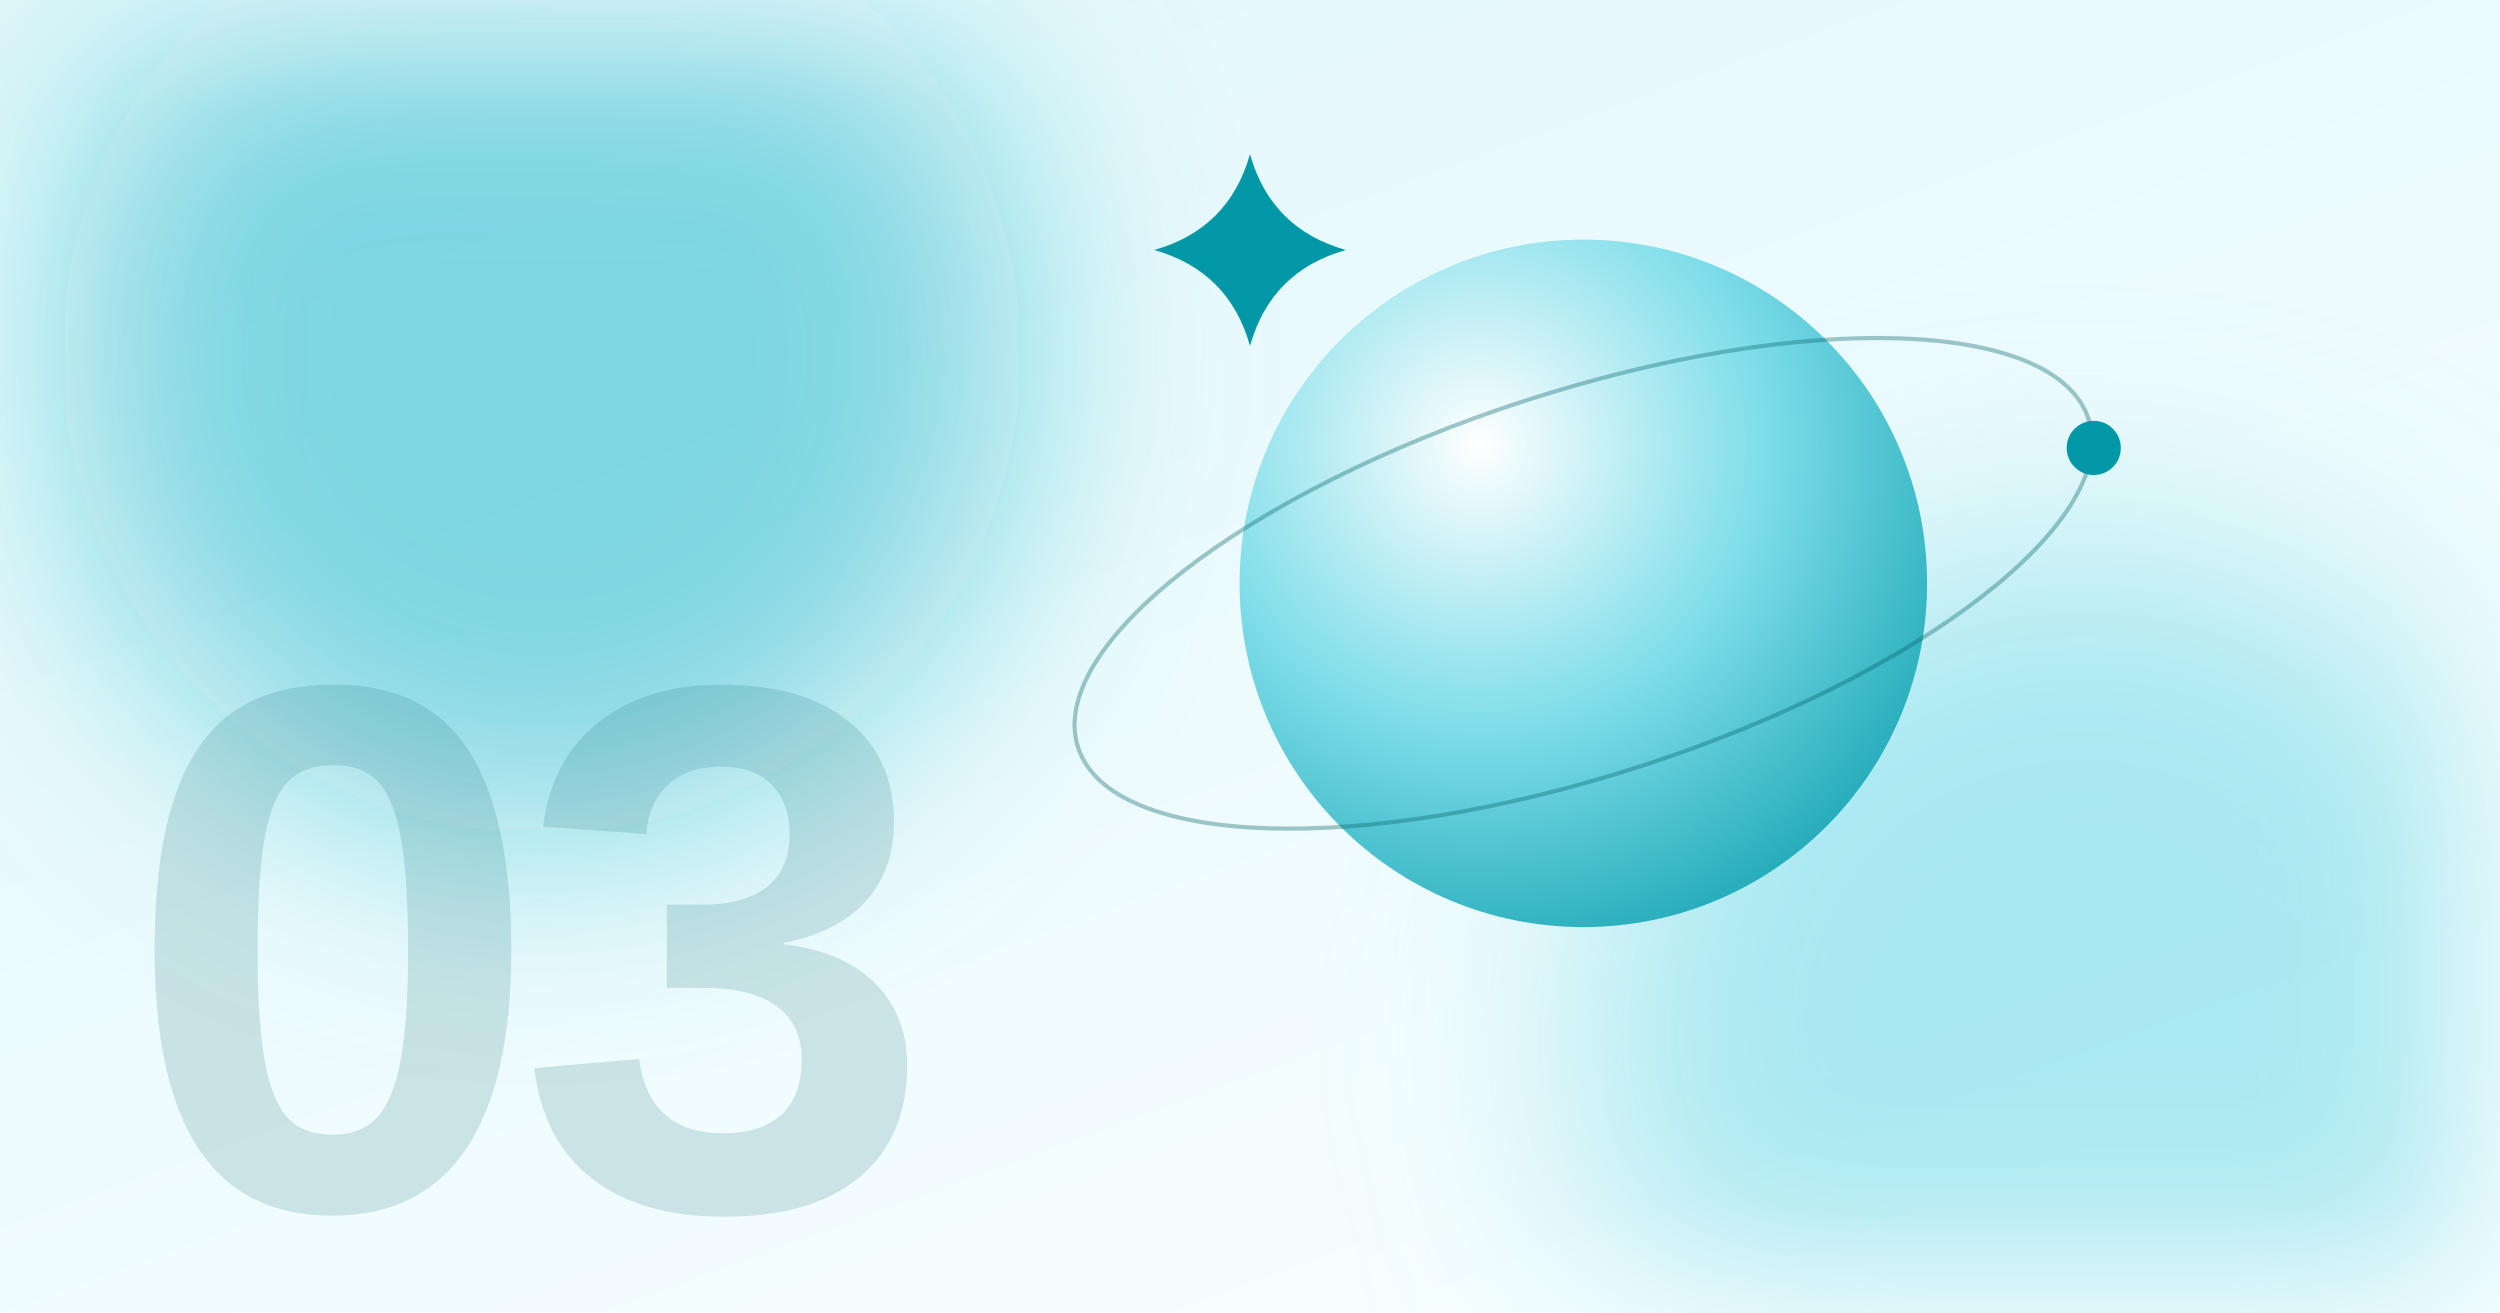
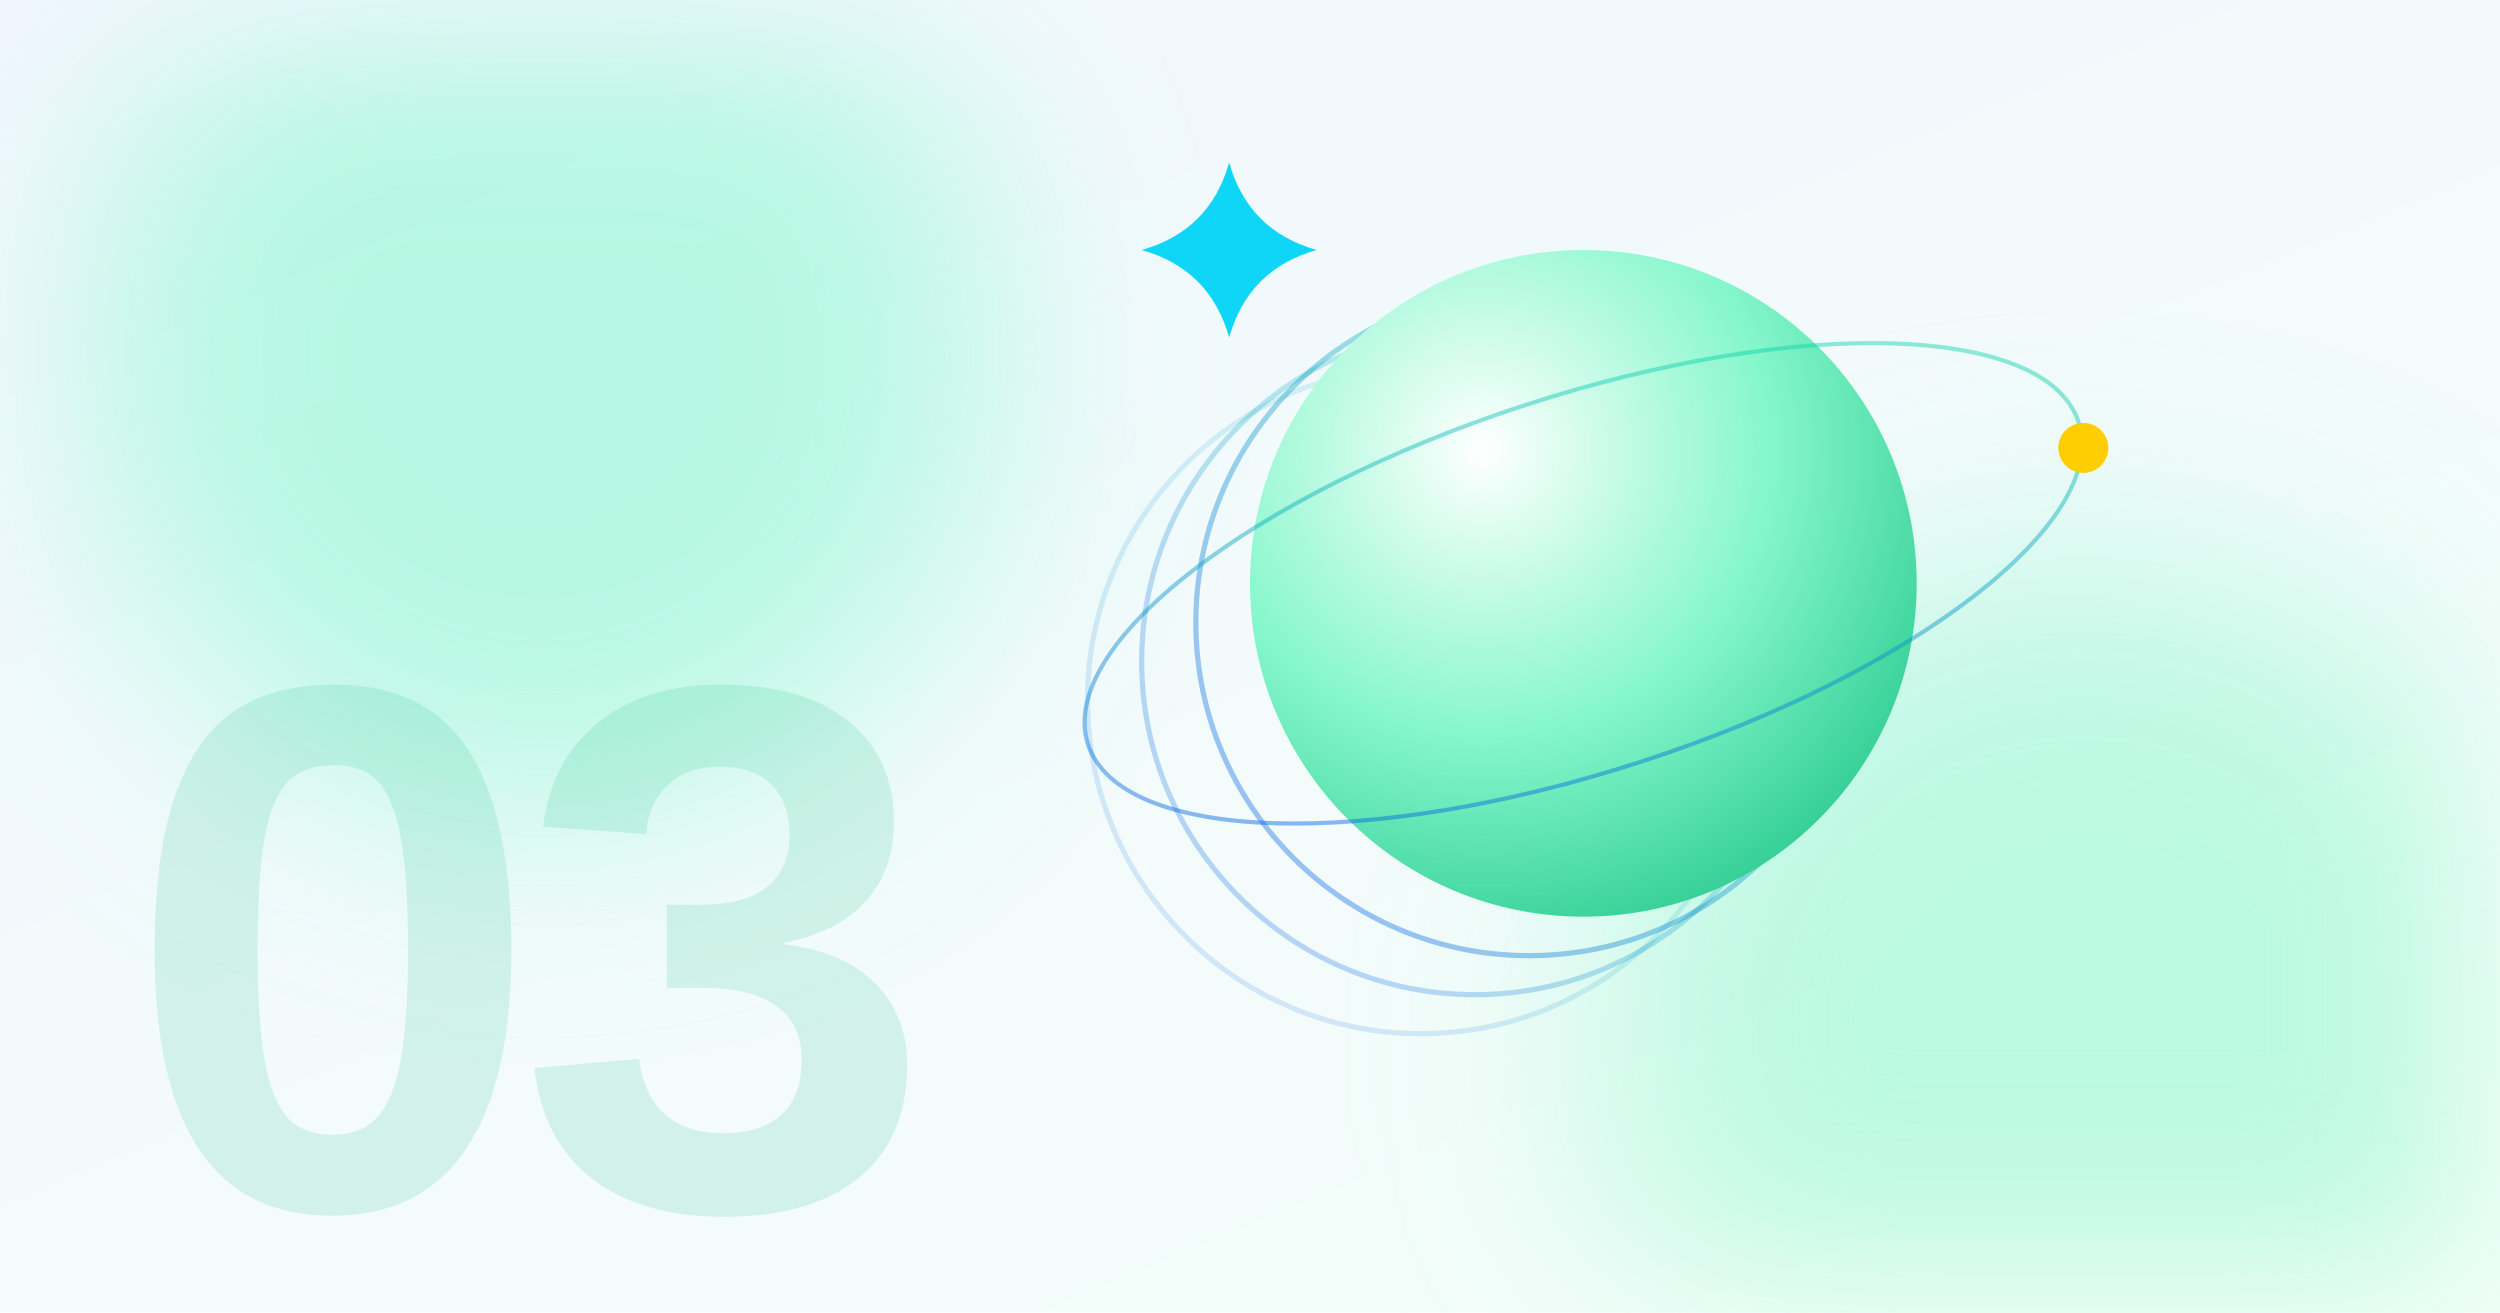
<svg xmlns="http://www.w3.org/2000/svg" viewBox="0 0 1200 630" font-family="Arial, Helvetica, sans-serif">
  <defs>
-     <linearGradient id="bg" x1="0" y1="0" x2="0.7" y2="1">
-       <stop offset="0" stop-color="#E0F7FA" />
-       <stop offset="1" stop-color="#F7FEFF" />
+     <linearGradient id="bg" x1="0" y1="0" x2="0.8" y2="1">
+       <stop offset="0" stop-color="#F2F6FF" />
+       <stop offset="1" stop-color="#F3FEF9" />
+     </linearGradient>
+     <linearGradient id="brand" x1="0" y1="1" x2="1" y2="0">
+       <stop offset="0" stop-color="#004aef" />
+       <stop offset="1" stop-color="#07ef9c" />
+     </linearGradient>
+     <linearGradient id="brandSoft" x1="0" y1="1" x2="1" y2="0">
+       <stop offset="0" stop-color="#7E9BF7" />
+       <stop offset="1" stop-color="#86F7CC" />
    </linearGradient>
    <filter id="soft" x="-60%" y="-60%" width="220%" height="220%">
      <feGaussianBlur stdDeviation="55" />
    </filter>
-     <filter id="softer" x="-80%" y="-80%" width="260%" height="260%">
-       <feGaussianBlur stdDeviation="26" />
-     </filter>
-     <radialGradient id="mse3" cx="0.35" cy="0.3" r="0.9">
+     <radialGradient id="mse3" cx="0.35" cy="0.3" r="0.95">
      <stop offset="0" stop-color="#FFFFFF" />
-       <stop offset="0.45" stop-color="#80DEEA" />
-       <stop offset="1" stop-color="#0097A7" />
+       <stop offset="0.45" stop-color="#86F7CC" />
+       <stop offset="1" stop-color="#04B876" />
    </radialGradient>
    <style>
      .drift1 { animation: d1 18s ease-in-out infinite alternate; }
      .drift2 { animation: d2 24s ease-in-out infinite alternate; }
      @keyframes d1 { to { transform: translate(22px, -16px); } }
      @keyframes d2 { to { transform: translate(-18px, 14px); } }
      .float { animation: fl 12s ease-in-out infinite alternate; }
      @keyframes fl { to { transform: translateY(-12px); } }
      .spin { animation: sp 60s linear infinite; }
      @keyframes sp { to { transform: rotate(360deg); } }
      .sparkle { animation: sk 6s ease-in-out infinite alternate; }
      @keyframes sk { from { transform: scale(0.94); } to { transform: scale(1.08); } }
      @media (prefers-reduced-motion: reduce) { * { animation: none !important; } }
</style>
  </defs>
  <rect width="1200" height="630" fill="url(#bg)" />
-   <circle class="drift1" cx="260" cy="170" r="230" fill="#12B5CB" fill-opacity="0.5" filter="url(#soft)" />
-   <circle class="drift2" cx="1000" cy="500" r="240" fill="#80DEEA" fill-opacity="0.65" filter="url(#soft)" />
-   <circle cx="760" cy="280" r="165" fill="url(#mse3)" />
+   <circle class="drift1" cx="260" cy="170" r="220" fill="#86F7CC" fill-opacity="0.55" filter="url(#soft)" />
+   <circle class="drift2" cx="1000" cy="500" r="230" fill="#86F7CC" fill-opacity="0.5" filter="url(#soft)" />
+   <circle cx="682" cy="336.16" r="160" fill="none" stroke="url(#brand)" stroke-opacity="0.14" stroke-width="2.5" />
+   <circle cx="708" cy="317.44" r="160" fill="none" stroke="url(#brand)" stroke-opacity="0.26" stroke-width="2.5" />
+   <circle cx="734" cy="298.72" r="160" fill="none" stroke="url(#brand)" stroke-opacity="0.38" stroke-width="2.5" />
+   <circle cx="760" cy="280" r="160" fill="url(#mse3)" />
  <g class="spin" style="transform-origin:760px 280px">
-     <ellipse cx="760" cy="280" rx="255" ry="92" fill="none" stroke="#006064" stroke-opacity="0.35" stroke-width="2" transform="rotate(-18 760 280)" />
-     <circle cx="1005" cy="215" r="13" fill="#0097A7" />
+     <ellipse cx="760" cy="280" rx="250" ry="90" fill="none" stroke="url(#brand)" stroke-opacity="0.45" stroke-width="2" transform="rotate(-18 760 280)" />
+     <circle cx="1000" cy="215" r="12" fill="#ffce00" />
  </g>
-   <g class="sparkle" style="transform-origin:600px 120px">
-     <path d="M 600 74 Q 610.12 109.88 646 120 Q 610.12 130.12 600 166 Q 589.88 130.12 554 120 Q 589.88 109.88 600 74 Z" fill="#0097A7" />
+   <g class="sparkle" style="transform-origin:590px 120px">
+     <path d="M 590 78 Q 599.24 110.76 632 120 Q 599.24 129.24 590 162 Q 580.76 129.24 548 120 Q 580.76 110.76 590 78 Z" fill="#0fd6f7" />
  </g>
-   <text x="60" y="580" font-size="360" font-weight="700" fill="#006064" fill-opacity="0.16" letter-spacing="-12">03</text>
+   <text x="60" y="580" font-size="360" font-weight="700" fill="#04B876" fill-opacity="0.14" letter-spacing="-12">03</text>
</svg>
